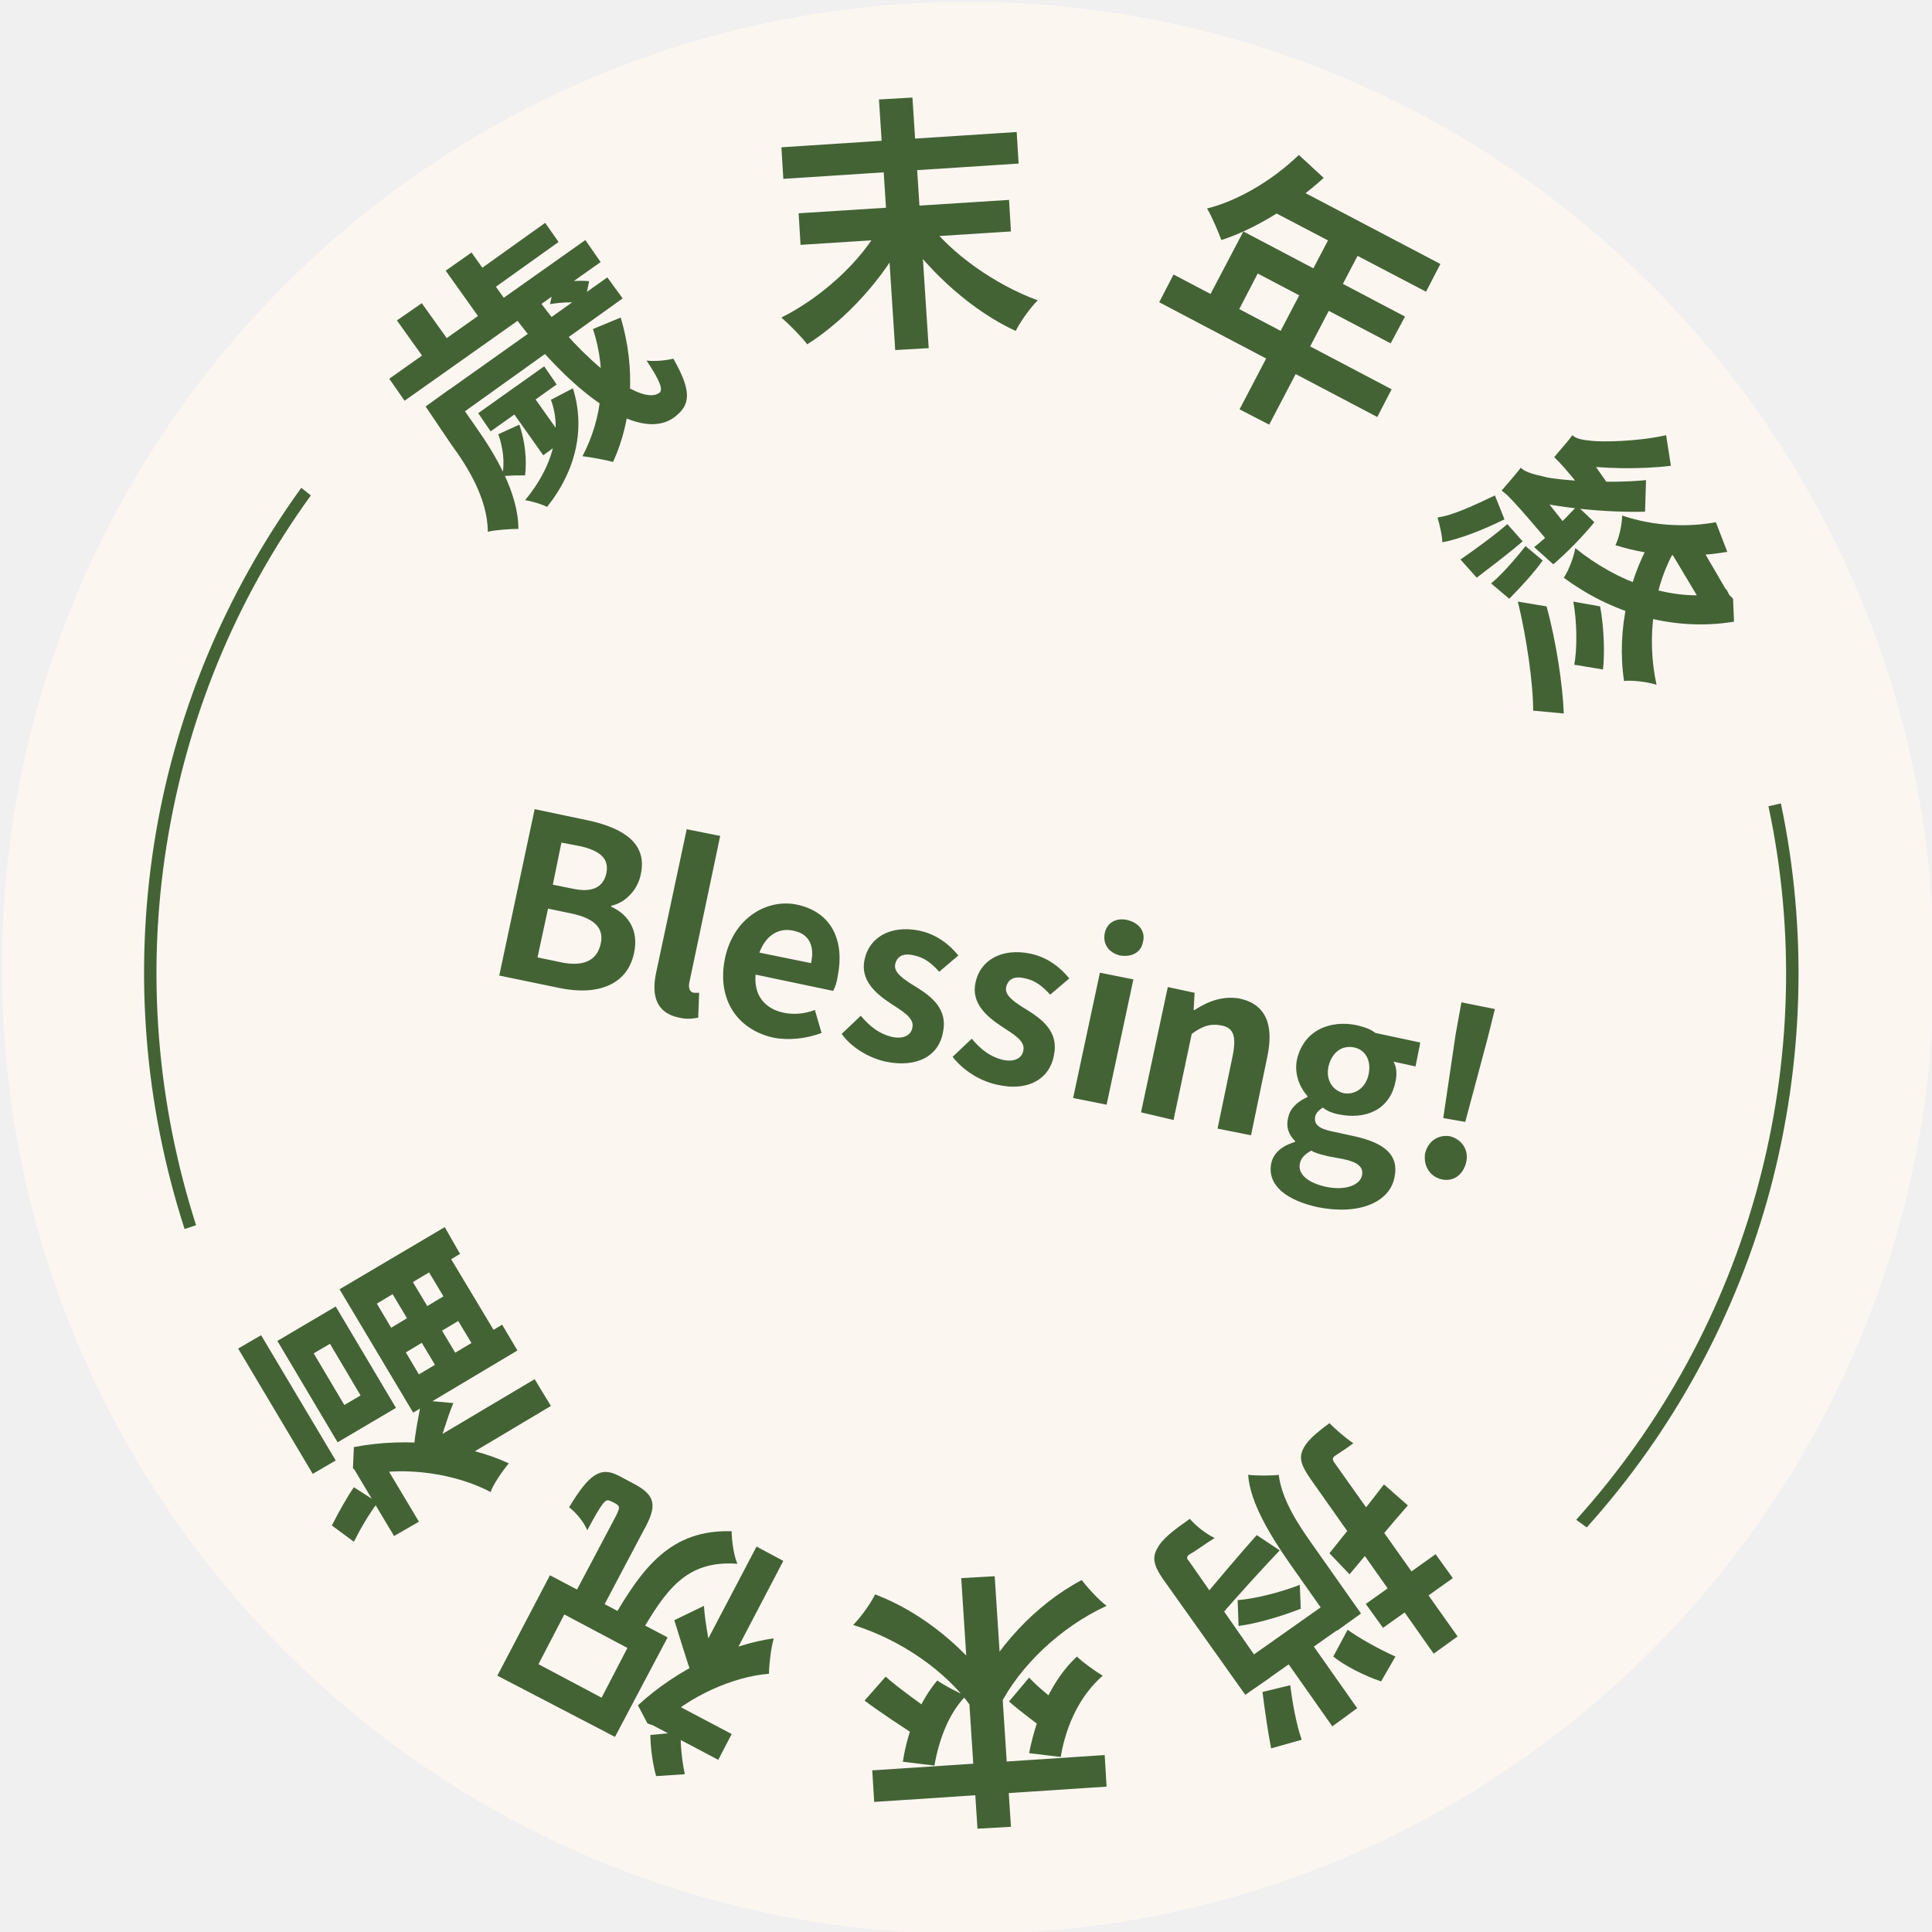
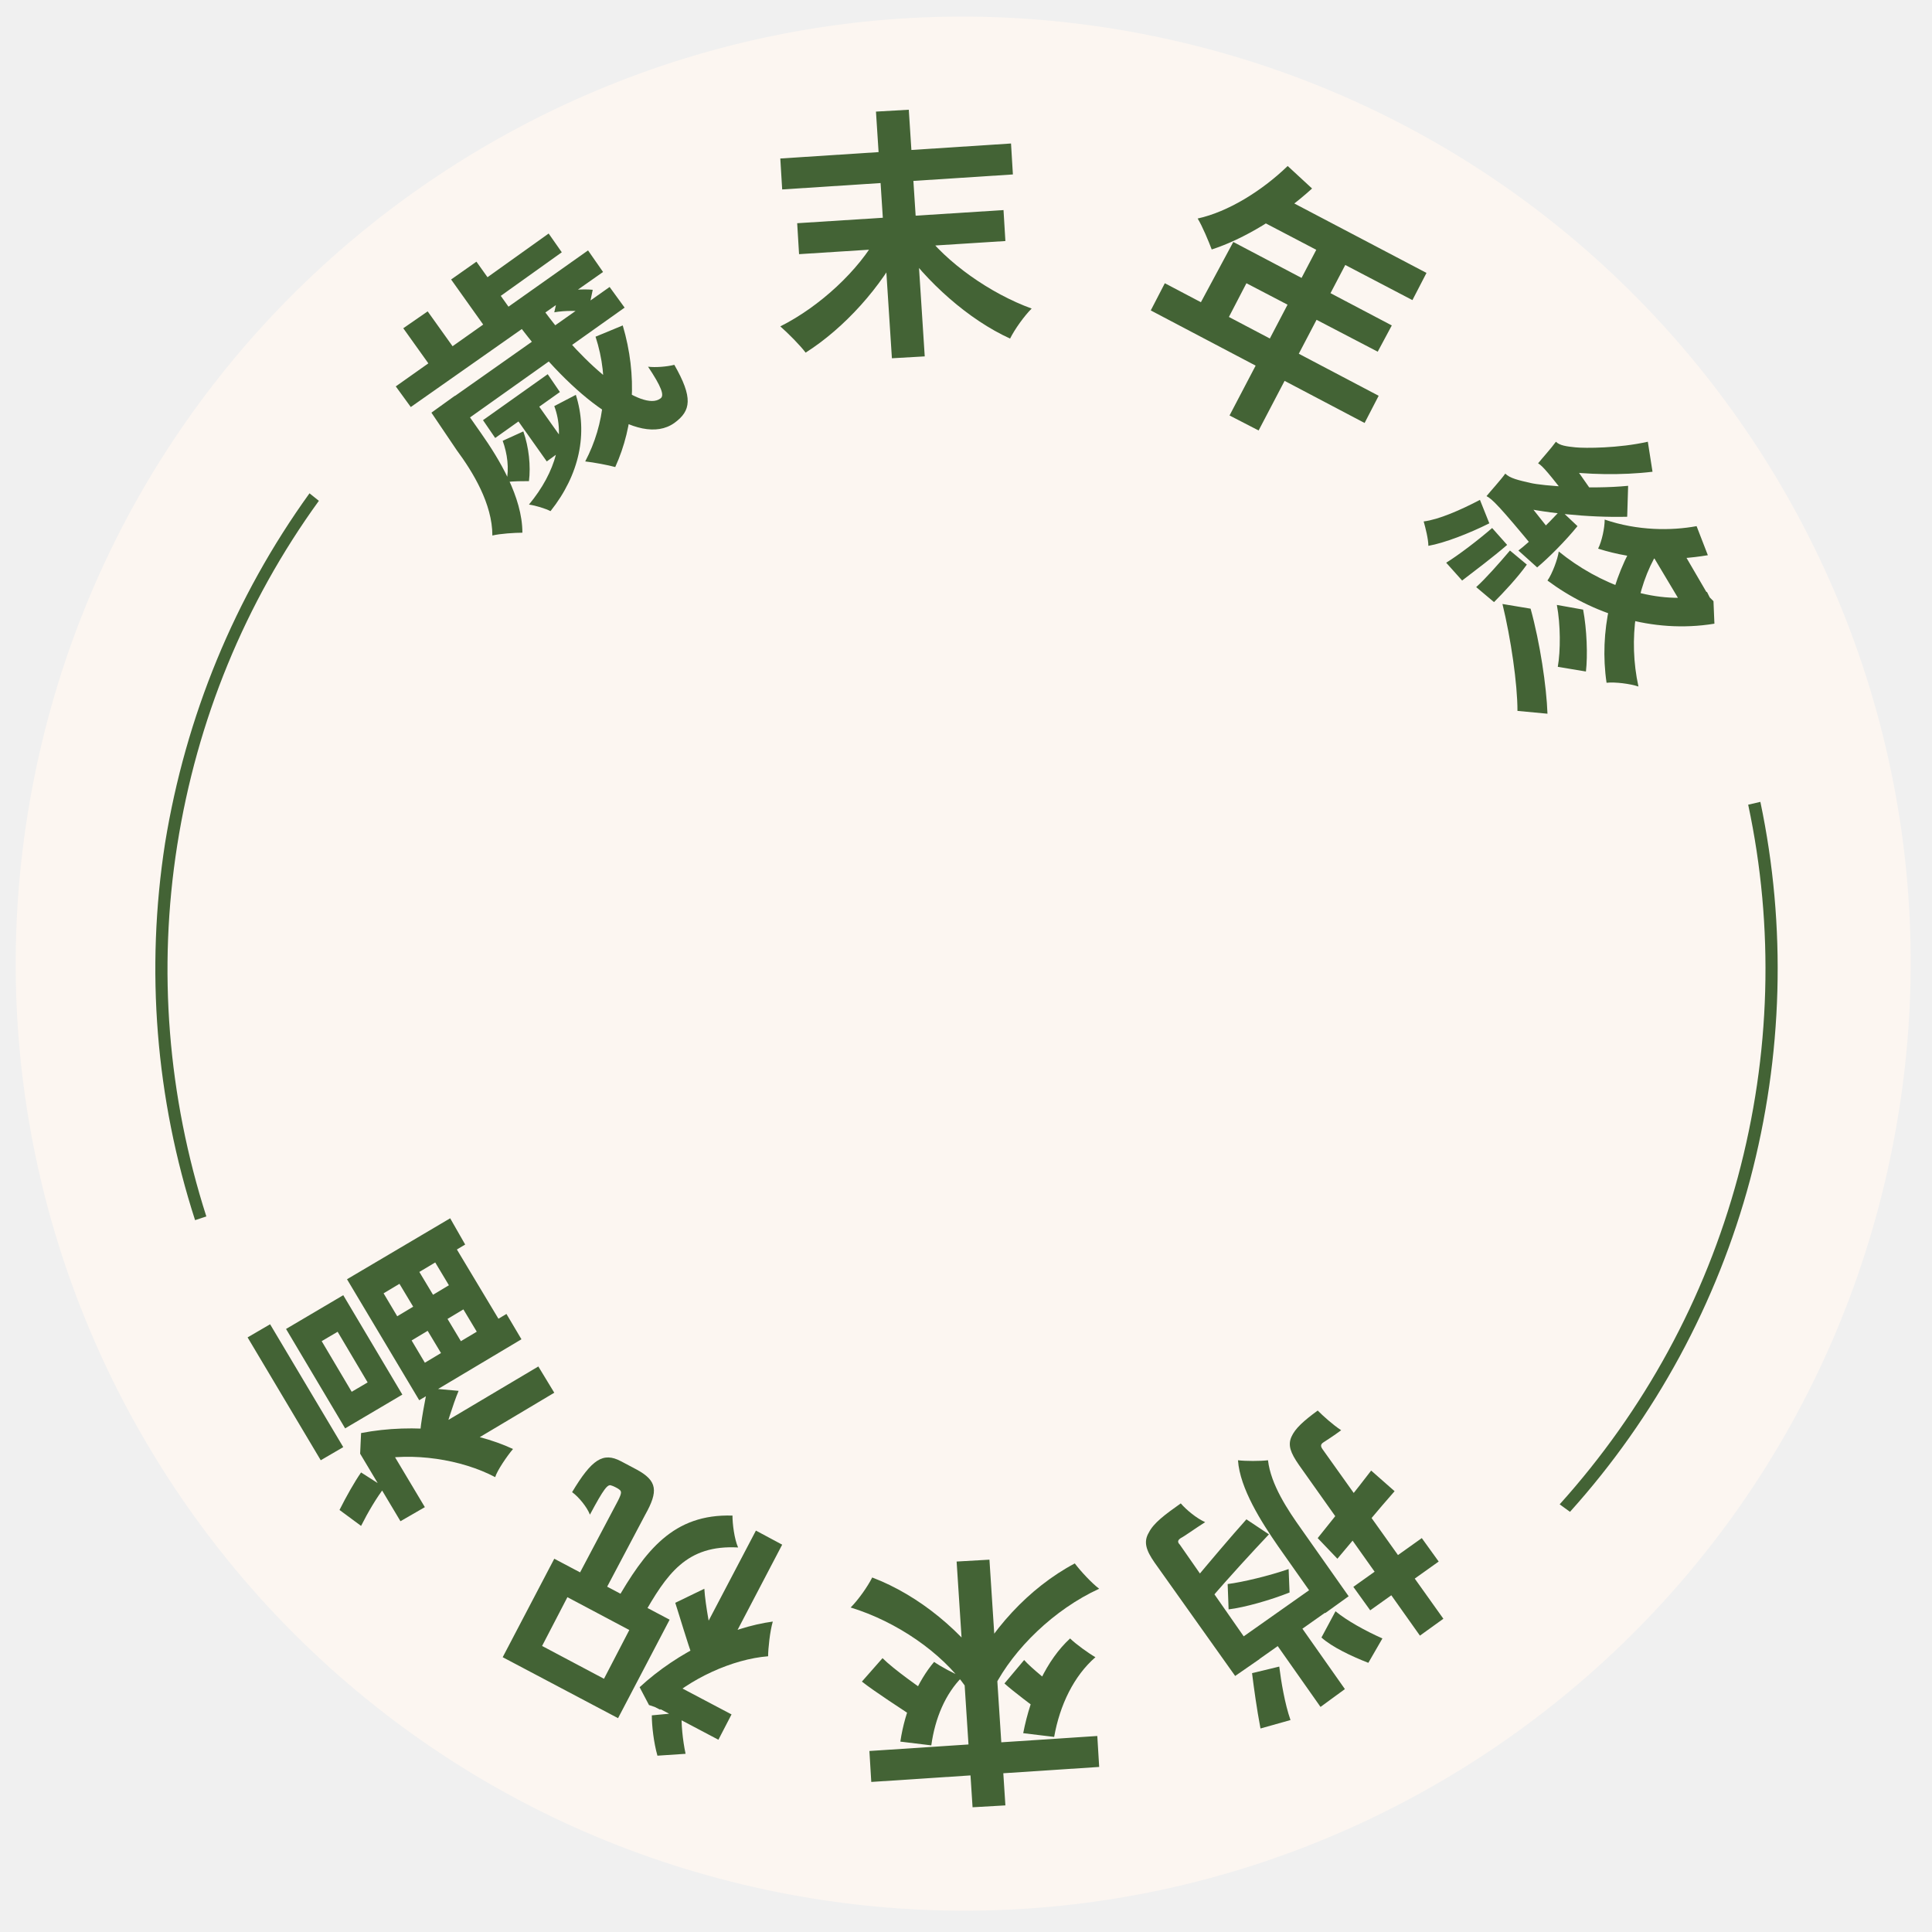
- <svg xmlns="http://www.w3.org/2000/svg" version="1.1" id="圖層_1" x="0px" y="0px" viewBox="0 0 202 202" style="enable-background:new 0 0 202 202;" xml:space="preserve">
+ <svg xmlns="http://www.w3.org/2000/svg" version="1.1" id="圖層_1" x="0px" y="0px" viewBox="0 0 206 206" style="enable-background:new 0 0 206 206;" xml:space="preserve">
  <style type="text/css">
	.st0{fill:#FCF6F1;}
	.st1{fill:#436335;}
	.st2{fill:#FFFFFF;filter:url(#Adobe_OpacityMaskFilter);}
- 	.st3{mask:url(#path-11-inside-1_200_17220_1_);fill:none;stroke:#436335;stroke-width:2;}
+ 	.st3{mask:url(#path-10-inside-1_612_1048_3_);fill:#436335;}
	.st4{fill:#FFFFFF;filter:url(#Adobe_OpacityMaskFilter_1_);}
- 	.st5{mask:url(#path-12-inside-2_200_17220_1_);fill:none;stroke:#436335;stroke-width:2;}
+ 	.st5{mask:url(#path-11-inside-2_612_1048_3_);fill:#436335;}
</style>
-   <circle class="st0" cx="101.2" cy="101.2" r="101" />
-   <path class="st1" d="M53.7,33l2.5-1.8C61,37.9,67,42.4,68.9,41.1c0.5-0.3,0.1-1.3-1.3-3.4c0.8,0.1,2,0,2.8-0.2c2,3.5,1.8,4.9,0,6.2  C66.6,46.3,59.5,40.8,53.7,33z M57.5,31.8l0.5-2.2c1.1-0.2,2.7-0.3,3.6-0.2l-0.5,2.4C60.3,31.5,58.7,31.6,57.5,31.8z M62,34.4  l2.9-1.2c1.6,5.4,1.2,10.7-0.8,15.1c-0.7-0.2-2.3-0.5-3.2-0.6C63,43.7,63.5,39,62,34.4z M52.1,45.4l2.2-1c0.6,1.7,0.8,3.7,0.6,5.3  c-0.6,0-1.7,0-2.4,0.1C52.8,48.4,52.6,46.8,52.1,45.4z M45.9,41.5L63.5,29l1.6,2.2L47.5,43.8L45.9,41.5z M50,43.2l6.9-4.9l1.3,1.9  l-6.9,4.9L50,43.2z M40.7,39.6l20.5-14.5l1.6,2.3L42.3,41.9L40.7,39.6z M49.3,28.8l7.7-5.5l1.4,2l-7.7,5.5L49.3,28.8z M44.5,42.5  l2.5-1.8l2.8,4c1.9,2.7,4.4,6.8,4.4,10.6c-0.8,0-2.4,0.1-3.2,0.3c0-3.4-2.1-6.8-3.8-9.1L44.5,42.5z M46.6,28.3l2.7-1.9l4.2,5.9  l-2.7,1.9L46.6,28.3z M41.5,33.5l2.6-1.8l3.5,4.9L45,38.4L41.5,33.5z M57.6,41.8l2.3-1.2c1.3,4.1,0.4,8.5-2.7,12.4  c-0.6-0.3-1.6-0.6-2.3-0.7C57.8,48.8,58.8,45,57.6,41.8z M53.4,42.8l2.2-1.6l3.4,4.8l-2.2,1.6L53.4,42.8z" />
-   <path class="st1" d="M81.7,15.4l24.6-1.6l0.2,3.3l-24.6,1.6L81.7,15.4z M83.5,22.3l22-1.4l0.2,3.3l-22,1.4L83.5,22.3z M91.9,10.4  l3.5-0.2l1.7,26.2l-3.5,0.2L91.9,10.4z M92.1,23.5l2.7,0.9c-2.3,4.6-6.3,9-10.4,11.6c-0.6-0.8-1.9-2.1-2.7-2.8  C85.9,31.1,90.1,27.3,92.1,23.5z M96.9,23.1c2.5,3.4,7.2,6.7,11.6,8.3c-0.8,0.8-1.8,2.2-2.3,3.2c-4.4-2-8.9-6-11.8-10.2L96.9,23.1z" />
-   <path class="st1" d="M135.8,16.2l2.6,2.4c-3.3,3-7.3,5.4-10.7,6.5c-0.3-0.8-1-2.5-1.5-3.3C129.4,21,133,18.9,135.8,16.2z   M134.8,19.3l15.8,8.3l-1.5,2.9l-17.2-9L134.8,19.3z M130,24.2l16.9,8.9l-1.5,2.8l-13.9-7.3l-2.7,5.2l-3-1.6L130,24.2z M122.7,28.7  l22.8,12l-1.5,2.9l-22.8-12L122.7,28.7z M139.6,23.7l3.1,1.6l-10,19.1l-3.1-1.6L139.6,23.7z" />
-   <path class="st1" d="M164.5,62.9l2.8,0.5c0.4,2.1,0.5,4.9,0.3,6.6l-3-0.5C164.9,67.9,164.9,65.1,164.5,62.9z M158.7,62.9l3,0.5  c1,3.6,1.7,8.3,1.8,11.2l-3.2-0.3C160.3,71.4,159.6,66.6,158.7,62.9z M179.4,54.6l1.2,3.1c-3.6,0.6-7.6,0.6-11.7-0.7  c0.4-0.8,0.7-2.2,0.7-3.1C173.1,55.1,176.7,55.1,179.4,54.6z M177.4,56.4l3.5,6l-2.5,1.5l-4.3-7.2L177.4,56.4z M180.5,61.6l0.3,0.6  l0.4,0.4l0.1,2.4c-6.7,1.1-13.1-1.1-17.8-4.6c0.5-0.7,1.1-2.3,1.2-3.1c4.3,3.5,10.1,5.7,15.3,4.7L180.5,61.6z M175.3,57.2  c-2.4,3.9-3.2,9.4-2.1,14.4c-0.9-0.3-2.5-0.5-3.4-0.4c-0.8-5.4,0.5-11.1,3.4-15.7L175.3,57.2z M164.9,52.9l1.8,1.7  c-1.3,1.6-3.1,3.4-4.3,4.4l-2-1.8C161.6,56.3,163.5,54.4,164.9,52.9z M157.6,54.8l1.6,1.8c-1.5,1.3-3.5,2.8-4.8,3.8l-1.7-1.9  C154,57.6,156.1,56.1,157.6,54.8z M156.3,51.8l1,2.5c-2.2,1.1-4.8,2.1-6.5,2.4c0-0.7-0.3-1.9-0.5-2.6  C151.9,53.9,154.2,52.8,156.3,51.8z M162.5,47.8c0.4-0.5,1.4-1.6,1.9-2.3c0.4,0.4,1.1,0.5,2.1,0.6c1,0.1,4.6,0.1,7.7-0.6l0.5,3.2  c-3.3,0.4-7.1,0.3-9.9-0.1l0,0C164.7,48.6,162.9,47.6,162.5,47.8z M162.5,47.8l1.9-1.2l1.4,0.7l2.8,4c-0.8,0.2-1.8,0.7-2.3,1  C163.6,48.8,162.9,48.2,162.5,47.8z M157,51.3c0.4-0.5,1.5-1.7,2-2.4c0.5,0.5,1.4,0.7,2.7,1c1.3,0.3,6.3,0.7,10.4,0.3l-0.1,3.3  c-4.2,0.1-9-0.4-12.7-1.3l-0.1,0C159.3,52.2,157.5,51,157,51.3z M157,51.3l1.9-1.3l1.4,0.6l4.2,5.3c-0.7,0.3-1.7,0.8-2.3,1.1  C158.3,52.4,157.6,51.7,157,51.3z M159.5,57.1l1.8,1.5c-1,1.4-2.5,3-3.5,4l-1.9-1.6C156.9,60.2,158.4,58.5,159.5,57.1z" />
-   <path class="st1" d="M147.2,157.4c-1.6,1.8-3.9,4.6-6.1,7.2l-2.1-2.2c2-2.5,4.1-5.1,5.7-7.2L147.2,157.4z M151.9,165l-7.3,5.2  l-1.8-2.5l7.3-5.2L151.9,165z M152.4,171.1l-2.5,1.8L137,154.6c-0.9-1.3-1.2-2.1-0.8-3c0.4-0.9,1.3-1.7,2.8-2.8  c0.6,0.6,1.6,1.5,2.5,2.1c-0.8,0.6-1.6,1.1-1.9,1.3s-0.3,0.4-0.1,0.7L152.4,171.1z M136.1,181.9l-3.2,0.9c-0.4-2.1-0.7-4.3-0.9-5.9  l2.9-0.7C135.1,177.8,135.5,180.2,136.1,181.9z M145.9,173.2l-1.5,2.6c-1.8-0.6-3.9-1.7-5-2.6l1.5-2.8  C142,171.2,144.1,172.4,145.9,173.2z M132.8,175.4l-2.6,1.8l-8.6-12.1c-0.9-1.3-1.2-2.2-0.6-3.2c0.5-1,1.7-1.9,3.4-3.1  c0.6,0.7,1.7,1.6,2.6,2c-1.1,0.7-2.2,1.5-2.6,1.7c-0.3,0.2-0.4,0.4-0.1,0.7L132.8,175.4z M141.9,178.6l-2.6,1.9l-5.7-8.1l2.6-1.9  L141.9,178.6z M141,169.6l-9.5,6.7l-1.7-2.4l9.5-6.7L141,169.6z M142.3,168.7l-2.5,1.8l-5-7.1c-1.8-2.6-4.1-6.2-4.3-9.2  c0.8,0.1,2.5,0.1,3.2,0c0.3,2.6,2.1,5.3,3.6,7.4L142.3,168.7z M133.8,162.1c-1.7,1.8-4.2,4.5-6.5,7.2l-1.8-1.9c2-2.4,4.2-5,5.9-6.9  L133.8,162.1z M135.9,165.7l0.1,2.5c-2,0.8-4.8,1.6-6.5,1.8l-0.1-2.7C131,167.2,133.9,166.5,135.9,165.7z" />
-   <path class="st1" d="M115.7,186.8l-24.3,1.6l-0.2-3.3l24.3-1.6L115.7,186.8z M105.7,191l-3.5,0.2l-1.7-26.2l3.5-0.2L105.7,191z   M104.5,178.4l-2.9-0.9c2.4-5.1,6.6-9.7,11.5-12.3c0.6,0.8,1.8,2.1,2.6,2.7C110.9,170.1,106.6,174.2,104.5,178.4z M101.5,178.4  c-2.6-3.7-7.4-7-12.3-8.5c0.8-0.8,1.8-2.2,2.3-3.2c5,1.9,9.7,5.8,12.8,10.4L101.5,178.4z M111.7,178.9l-2,2.3  c-1.3-1-3.2-2.4-4.2-3.3l2.1-2.5C108.5,176.4,110.4,177.9,111.7,178.9z M110.9,183.7l-3.3-0.4c0.8-4.1,2.5-7.8,5-10.1  c0.6,0.6,2,1.6,2.7,2C113,177.2,111.5,180.2,110.9,183.7z M98.4,179.7l-2,2.2c-1.8-1.2-4.6-3-6-4.1l2.2-2.5  C93.8,176.4,96.5,178.3,98.4,179.7z M97.7,184.6l-3.3-0.4c0.5-3.4,1.9-6.5,3.6-8.5c0.7,0.5,2.2,1.3,3,1.6  C99.3,179,98.2,181.7,97.7,184.6z" />
-   <path class="st1" d="M62.7,168.7l-2.9-1.5l4.6-8.7c0.4-0.8,0.4-1,0.1-1.2c-0.1-0.1-0.7-0.4-0.8-0.4c-0.4-0.2-0.8,0.3-2.3,3.1  c-0.3-0.8-1.2-1.9-1.9-2.4c2.1-3.5,3.3-4.3,5.2-3.3c0.4,0.2,1.3,0.7,1.7,0.9c2.2,1.2,2.3,2.3,0.9,4.8L62.7,168.7z M62.9,177.5  l2.7-5.2l-6.6-3.5l-2.7,5.2L62.9,177.5z M64.3,181.6L52,175.2l5.5-10.5l12.3,6.5L64.3,181.6z M66.9,170.9l-2.9-1.5  c3.2-5.6,6.2-9.5,12.5-9.3c0,0.9,0.2,2.5,0.6,3.4C71.7,163.1,69.6,166.3,66.9,170.9z M75.1,184l-7.2-3.8l1.4-2.7l7.2,3.8L75.1,184z   M76.3,173.9l-4.6,1.9l7.4-14.1l2.8,1.5L76.3,173.9z M72.3,175c-0.4-1-1.5-4.7-1.8-5.6l3.1-1.5c0.1,1.7,0.7,4.9,1.1,6.4L72.3,175z   M68.9,180.7l-0.6-0.3l-0.6-0.2l-1-1.9c4.1-3.8,9.7-6.4,14.2-7c-0.3,1-0.5,2.9-0.5,3.7c-3.8,0.3-8.4,2.4-11.3,5.2L68.9,180.7z   M71.6,185.5l-3,0.2c-0.4-1.4-0.6-3.2-0.6-4.3l3.2-0.3C71.1,182.2,71.3,184.1,71.6,185.5z" />
-   <path class="st1" d="M37,161.2l-2.3-1.7c0.7-1.4,1.6-3,2.3-4l2.5,1.6C38.7,158.1,37.7,159.8,37,161.2z M41.6,141.9l-1.5-2.6l8-4.8  l1.5,2.6L41.6,141.9z M36,146.9l1.7-1l-3.2-5.4l-1.7,1L36,146.9z M35.3,150.8L29,140.2l6.1-3.6l6.3,10.6L35.3,150.8z M43.2,147.7  l-7.7-12.9l11-6.5l1.6,2.8l-8.7,5.2l4.4,7.4l8.7-5.2l1.6,2.7L43.2,147.7z M46.2,143.9l-6-10l2.1-1.3l6,10L46.2,143.9z M50,141.6  l-6-10l2.3-1.4l6,10L50,141.6z M32.7,154.1l-7.8-13.1l2.4-1.4l7.8,13.1L32.7,154.1z M41.2,160.6l-4.3-7.2l2.6-1.5l4.3,7.2  L41.2,160.6z M43.3,151.3c0-0.9,0.6-4.1,0.8-4.9l3.3,0.3c-0.6,1.4-1.4,4.1-1.8,5.4L43.3,151.3z M37.6,154.5l-0.3-0.6l-0.4-0.4  l0.1-2.2c5.7-1.1,11.9-0.3,16.2,1.7c-0.6,0.7-1.7,2.3-1.9,3c-3.6-1.9-8.8-2.7-13-1.8L37.6,154.5z M47.7,152.9l-5.1-0.8l13.3-7.9  l1.7,2.8L47.7,152.9z" />
-   <path class="st1" d="M52.2,102l3.7-17.4l5.7,1.2c3.6,0.8,6.1,2.4,5.4,5.6c-0.3,1.6-1.6,3-3.1,3.3l0,0.1c1.8,0.8,2.9,2.5,2.4,4.8  c-0.7,3.5-4,4.5-7.8,3.7L52.2,102z M57.8,92.5l2,0.4c2.2,0.5,3.3-0.2,3.6-1.6c0.3-1.5-0.6-2.3-2.6-2.8l-2.1-0.4L57.8,92.5z   M56.2,100.1l2.4,0.5c2.3,0.5,3.8-0.1,4.2-1.9c0.4-1.7-0.7-2.7-3.1-3.2l-2.4-0.5L56.2,100.1z M71,106.4c-2.4-0.5-2.9-2.3-2.4-4.7  l3.2-15l3.5,0.7l-3.2,15.2c-0.2,0.8,0.1,1.2,0.5,1.2c0.1,0,0.2,0,0.5,0l-0.1,2.6C72.4,106.5,71.9,106.6,71,106.4z M80.9,108.5  c-3.7-0.8-6-3.9-5.1-8.3c0.9-4.3,4.5-6.3,7.6-5.6c3.6,0.8,4.9,3.8,4.2,7.4c-0.1,0.7-0.3,1.3-0.5,1.6l-8.1-1.7c-0.2,2.2,1,3.6,3,4  c1.1,0.2,2.1,0.1,3.2-0.3l0.7,2.4C84.3,108.6,82.5,108.8,80.9,108.5z M79.4,99.6l5.4,1.1c0.4-1.8-0.2-3.1-1.9-3.4  C81.5,97,80.1,97.7,79.4,99.6z M92.6,111c-1.8-0.4-3.6-1.5-4.6-2.9l2-1.9c1,1.2,2,1.9,3.2,2.2c1.3,0.3,2.1-0.2,2.2-1  c0.2-1-1.1-1.7-2.3-2.5c-1.5-1-3.2-2.4-2.7-4.6c0.5-2.3,2.7-3.6,5.7-3c1.9,0.4,3.2,1.5,4.1,2.6l-2,1.7c-0.8-0.9-1.6-1.5-2.6-1.7  c-1.2-0.3-1.8,0.1-2,0.9c-0.2,0.9,0.9,1.6,2.2,2.4c1.6,1,3.3,2.3,2.8,4.7C98.2,110.3,96,111.7,92.6,111z M104.2,113.4  c-1.8-0.4-3.5-1.5-4.6-2.9l2-1.9c1,1.2,2,1.9,3.2,2.2c1.3,0.3,2.1-0.2,2.2-1c0.2-1-1.1-1.7-2.3-2.5c-1.5-1-3.2-2.4-2.7-4.6  c0.5-2.3,2.7-3.6,5.7-3c1.9,0.4,3.2,1.5,4.1,2.6l-2,1.7c-0.8-0.9-1.6-1.5-2.6-1.7c-1.2-0.3-1.8,0.1-2,0.9c-0.2,0.9,0.9,1.6,2.2,2.4  c1.6,1,3.3,2.3,2.8,4.7C109.8,112.7,107.6,114.2,104.2,113.4z M112.2,114.8l2.8-13.1l3.5,0.7l-2.8,13.1L112.2,114.8z M117.1,99.9  c-1.2-0.3-1.8-1.2-1.6-2.3c0.2-1.1,1.2-1.7,2.4-1.4c1.2,0.3,1.9,1.2,1.6,2.3C119.3,99.6,118.3,100.1,117.1,99.9z M119.3,116.3  l2.8-13.1l2.8,0.6l-0.1,1.8l0.1,0c1.4-0.9,2.9-1.5,4.7-1.2c2.8,0.6,3.6,2.8,2.9,6.1l-1.7,8.2l-3.5-0.7l1.6-7.7  c0.4-2.1,0-2.9-1.3-3.1c-1.1-0.2-1.9,0.1-3,0.9l-1.9,9L119.3,116.3z M137.7,126.2c-3.1-0.7-5.2-2.2-4.8-4.5c0.2-1.1,1.1-1.9,2.5-2.3  l0-0.1c-0.6-0.6-1-1.4-0.7-2.5c0.2-1,1.1-1.7,2-2.1l0-0.1c-0.8-0.9-1.4-2.3-1.1-3.8c0.7-3.1,3.5-4.2,6.3-3.6  c0.8,0.2,1.4,0.4,1.9,0.8l4.7,1l-0.5,2.5l-2.3-0.5c0.3,0.5,0.4,1.3,0.2,2.1c-0.6,3-3.2,4-6,3.4c-0.5-0.1-1.1-0.3-1.6-0.7  c-0.4,0.3-0.7,0.5-0.8,1c-0.1,0.7,0.3,1.2,1.8,1.5l2.3,0.5c3.2,0.7,4.7,2,4.2,4.3C145.3,125.7,142.1,127.1,137.7,126.2z   M140.5,114.3c1.1,0.2,2.3-0.5,2.6-2c0.3-1.5-0.4-2.6-1.6-2.8c-1.1-0.2-2.2,0.4-2.6,2C138.6,112.9,139.3,114,140.5,114.3z   M138.7,124.1c2,0.4,3.5-0.2,3.7-1.2c0.2-0.9-0.5-1.4-1.9-1.7l-1.6-0.3c-0.8-0.2-1.3-0.3-1.8-0.6c-0.7,0.4-1.1,0.8-1.2,1.4  C135.7,122.8,136.8,123.7,138.7,124.1z M150.9,116.9l1.3-8.8l0.6-3.3l3.5,0.7l-0.8,3.2l-2.3,8.6L150.9,116.9z M150.7,123.3  c-1.2-0.3-1.9-1.4-1.7-2.7c0.3-1.3,1.4-2,2.6-1.8c1.2,0.3,2,1.4,1.7,2.7S152,123.6,150.7,123.3z" />
+   <path class="st0" d="M201.5,123.7c-11.6,54.6-65.2,89.4-119.8,77.8C27.2,189.9-7.7,136.3,3.9,81.7C15.5,27.2,69.2-7.6,123.7,4  C178.3,15.6,213.1,69.2,201.5,123.7z" />
+   <path class="st1" d="M55.2,34.5l2.5-1.8c4.8,6.7,10.8,11.2,12.7,9.8c0.5-0.3,0.1-1.3-1.3-3.4c0.8,0.1,2,0,2.8-0.2  c2,3.5,1.8,4.9,0,6.2C68.1,47.8,61,42.3,55.2,34.5z M59.1,33.3l0.5-2.2c1.1-0.2,2.7-0.3,3.6-0.2l-0.5,2.4  C61.8,33.1,60.2,33.1,59.1,33.3z M63.5,35.9l2.9-1.2c1.6,5.4,1.2,10.7-0.8,15.1c-0.7-0.2-2.3-0.5-3.2-0.6  C64.5,45.2,65,40.5,63.5,35.9z M53.6,47l2.2-1c0.6,1.7,0.8,3.7,0.6,5.3c-0.6,0-1.7,0-2.4,0.1C54.3,49.9,54.1,48.4,53.6,47z M47.4,43  L65,30.6l1.6,2.2L49,45.3L47.4,43z M51.5,44.8l6.9-4.9l1.3,1.9l-6.9,4.9L51.5,44.8z M42.2,41.2l20.5-14.5l1.6,2.3L43.8,43.4  L42.2,41.2z M50.8,30.4l7.7-5.5l1.4,2l-7.7,5.5L50.8,30.4z M46,44l2.5-1.8l2.8,4c1.9,2.7,4.4,6.8,4.4,10.6c-0.8,0-2.4,0.1-3.2,0.3  c0-3.4-2.1-6.8-3.8-9.1L46,44z M48.1,29.8l2.7-1.9l4.2,5.9l-2.7,1.9L48.1,29.8z M43,35l2.6-1.8l3.5,4.9l-2.6,1.8L43,35z M59.1,43.3  l2.3-1.2c1.3,4.1,0.4,8.5-2.7,12.4c-0.6-0.3-1.6-0.6-2.3-0.7C59.3,50.3,60.3,46.5,59.1,43.3z M54.9,44.4l2.2-1.6l3.4,4.8l-2.2,1.6  L54.9,44.4z" />
+   <path class="st1" d="M83.2,16.9l24.6-1.6l0.2,3.3l-24.6,1.6L83.2,16.9z M85,23.8l22-1.4l0.2,3.3l-22,1.4L85,23.8z M93.4,11.9  l3.5-0.2L98.6,38l-3.5,0.2L93.4,11.9z M93.6,25.1l2.7,0.9c-2.3,4.6-6.3,9-10.4,11.6c-0.6-0.8-1.9-2.1-2.7-2.8  C87.4,32.7,91.6,28.8,93.6,25.1z M98.4,24.6c2.5,3.4,7.2,6.7,11.6,8.3c-0.8,0.8-1.8,2.2-2.3,3.2c-4.4-2-8.9-6-11.8-10.2L98.4,24.6z" />
+   <path class="st1" d="M137.3,17.7l2.6,2.4c-3.3,3-7.3,5.4-10.7,6.5c-0.3-0.8-1-2.5-1.5-3.3C130.9,22.6,134.5,20.4,137.3,17.7z   M136.3,20.8l15.8,8.3l-1.5,2.9l-17.2-9L136.3,20.8z M131.5,25.8l16.9,8.9l-1.5,2.8l-14-7.3l-2.7,5.2l-3-1.6L131.5,25.8z   M124.2,30.2l22.8,12l-1.5,2.9l-22.8-12L124.2,30.2z M141.1,25.2l3.1,1.6l-10,19.1l-3.1-1.6L141.1,25.2z" />
+   <path class="st1" d="M166,64.5l2.8,0.5c0.4,2.1,0.5,4.9,0.3,6.6l-3-0.5C166.4,69.4,166.4,66.6,166,64.5z M160.2,64.4l3,0.5  c1,3.6,1.7,8.3,1.8,11.2l-3.2-0.3C161.8,72.9,161.1,68.1,160.2,64.4z M180.9,56.1l1.2,3.1c-3.6,0.6-7.6,0.6-11.7-0.7  c0.4-0.8,0.7-2.2,0.7-3.1C174.6,56.6,178.2,56.6,180.9,56.1z M178.9,57.9l3.5,6l-2.5,1.5l-4.3-7.2L178.9,57.9z M182,63.1l0.3,0.6  l0.4,0.4l0.1,2.4c-6.7,1.1-13.1-1.1-17.8-4.6c0.5-0.7,1.1-2.3,1.2-3.1c4.3,3.5,10.1,5.7,15.3,4.7L182,63.1z M176.8,58.8  c-2.4,3.9-3.2,9.4-2.1,14.4c-0.9-0.3-2.5-0.5-3.4-0.4c-0.8-5.4,0.5-11.1,3.4-15.7L176.8,58.8z M166.4,54.4l1.8,1.7  c-1.3,1.6-3.1,3.4-4.3,4.4l-2-1.8C163.1,57.8,165,55.9,166.4,54.4z M159.1,56.3l1.6,1.8c-1.5,1.3-3.5,2.8-4.8,3.8l-1.7-1.9  C155.5,59.2,157.6,57.6,159.1,56.3z M157.8,53.3l1,2.5c-2.2,1.1-4.8,2.1-6.5,2.4c0-0.7-0.3-1.9-0.5-2.6  C153.4,55.4,155.7,54.4,157.8,53.3z M164,49.4c0.4-0.5,1.4-1.6,1.9-2.3c0.4,0.4,1.1,0.5,2.1,0.6c1,0.1,4.6,0.1,7.7-0.6l0.5,3.2  c-3.3,0.4-7.1,0.3-9.9-0.1l0,0C166.2,50.1,164.4,49.1,164,49.4z M164,49.4l1.9-1.2l1.4,0.7l2.8,4c-0.8,0.2-1.8,0.7-2.3,1  C165.1,50.4,164.5,49.7,164,49.4z M158.5,52.9c0.4-0.5,1.5-1.7,2-2.4c0.5,0.5,1.4,0.7,2.7,1c1.3,0.3,6.3,0.7,10.4,0.3l-0.1,3.3  c-4.2,0.1-9-0.4-12.7-1.3l-0.1,0C160.8,53.7,159,52.6,158.5,52.9z M158.5,52.9l1.9-1.3l1.4,0.6l4.2,5.3c-0.7,0.3-1.7,0.8-2.3,1.1  C159.9,54,159.1,53.2,158.5,52.9z M161,58.7l1.8,1.5c-1,1.4-2.5,3-3.5,4l-1.9-1.6C158.4,61.7,159.9,60,161,58.7z" />
+   <path class="st1" d="M148.7,159c-1.6,1.8-3.9,4.6-6.1,7.2l-2.1-2.2c2-2.5,4.1-5.1,5.7-7.2L148.7,159z M153.4,166.5l-7.3,5.2  l-1.8-2.5l7.3-5.2L153.4,166.5z M153.9,172.6l-2.5,1.8l-12.9-18.2c-0.9-1.3-1.2-2.1-0.8-3c0.4-0.9,1.3-1.7,2.8-2.8  c0.6,0.6,1.6,1.5,2.5,2.1c-0.8,0.6-1.6,1.1-1.9,1.3c-0.3,0.2-0.3,0.4-0.1,0.7L153.9,172.6z M137.6,183.4l-3.2,0.9  c-0.4-2.1-0.7-4.3-0.9-5.9l2.9-0.7C136.6,179.3,137,181.7,137.6,183.4z M147.4,174.7l-1.5,2.6c-1.8-0.7-3.9-1.7-5-2.7l1.5-2.8  C143.6,172.8,145.6,173.9,147.4,174.7z M134.3,176.9l-2.6,1.8l-8.6-12.1c-0.9-1.3-1.2-2.2-0.6-3.2c0.5-1,1.7-1.9,3.4-3.1  c0.6,0.7,1.7,1.6,2.6,2c-1.1,0.7-2.2,1.5-2.6,1.7c-0.3,0.2-0.4,0.4-0.1,0.7L134.3,176.9z M143.4,180.1l-2.6,1.9l-5.7-8.1l2.6-1.9  L143.4,180.1z M142.5,171.1l-9.5,6.7l-1.7-2.4l9.5-6.7L142.5,171.1z M143.8,170.2l-2.5,1.8l-5-7.1c-1.8-2.6-4.1-6.2-4.3-9.2  c0.8,0.1,2.4,0.1,3.2,0c0.3,2.6,2.1,5.3,3.6,7.4L143.8,170.2z M135.3,163.6c-1.7,1.8-4.2,4.5-6.5,7.2l-1.8-1.9c2-2.4,4.2-5,5.9-6.9  L135.3,163.6z M137.4,167.3l0.1,2.5c-2,0.8-4.8,1.6-6.5,1.8l-0.1-2.7C132.5,168.7,135.4,168,137.4,167.3z" />
+   <path class="st1" d="M117.2,188.4L92.9,190l-0.2-3.3l24.3-1.6L117.2,188.4z M107.2,192.5l-3.5,0.2l-1.7-26.2l3.5-0.2L107.2,192.5z   M106,179.9l-2.9-0.9c2.4-5.1,6.6-9.7,11.5-12.3c0.6,0.8,1.8,2.1,2.6,2.7C112.4,171.6,108.1,175.8,106,179.9z M103,179.9  c-2.6-3.7-7.4-7-12.3-8.5c0.8-0.8,1.8-2.2,2.3-3.2c5,1.9,9.7,5.8,12.8,10.4L103,179.9z M113.3,180.5l-2,2.3c-1.3-1-3.2-2.4-4.2-3.3  l2.1-2.5C110,177.9,111.9,179.4,113.3,180.5z M112.4,185.2l-3.3-0.4c0.8-4.1,2.5-7.8,5-10.1c0.6,0.6,2,1.6,2.7,2  C114.5,178.7,113,181.8,112.4,185.2z M99.9,181.2l-2,2.2c-1.8-1.2-4.6-3-6-4.1l2.2-2.5C95.3,178,98,179.9,99.9,181.2z M99.3,186.1  l-3.3-0.4c0.5-3.4,1.9-6.5,3.6-8.5c0.7,0.5,2.2,1.3,3,1.6C100.8,180.6,99.7,183.2,99.3,186.1z" />
+   <path class="st1" d="M64.2,170.2l-2.9-1.5l4.6-8.7c0.4-0.8,0.4-1,0.1-1.2c-0.1-0.1-0.7-0.4-0.8-0.4c-0.4-0.2-0.8,0.3-2.3,3.1  c-0.3-0.8-1.2-1.9-1.9-2.4c2.1-3.5,3.3-4.3,5.2-3.3c0.4,0.2,1.3,0.7,1.7,0.9c2.2,1.2,2.3,2.3,0.9,4.8L64.2,170.2z M64.4,179l2.7-5.2  l-6.6-3.5l-2.7,5.2L64.4,179z M65.9,183.2l-12.3-6.5l5.5-10.5l12.3,6.5L65.9,183.2z M68.5,172.4l-2.9-1.5c3.2-5.6,6.2-9.5,12.5-9.3  c0,0.9,0.2,2.5,0.6,3.4C73.2,164.7,71.1,167.8,68.5,172.4z M76.6,185.5l-7.2-3.8l1.4-2.7l7.2,3.8L76.6,185.5z M77.8,175.4l-4.6,1.9  l7.4-14.1l2.8,1.5L77.8,175.4z M73.8,176.5c-0.4-1-1.5-4.7-1.8-5.6l3.1-1.5c0.1,1.7,0.7,4.9,1.1,6.4L73.8,176.5z M70.4,182.3  l-0.6-0.3l-0.6-0.2l-1-1.9c4.1-3.8,9.7-6.4,14.2-7c-0.3,1-0.5,2.9-0.5,3.7c-3.8,0.3-8.4,2.4-11.3,5.2L70.4,182.3z M73.1,187l-3,0.2  c-0.4-1.4-0.6-3.2-0.6-4.3l3.2-0.3C72.6,183.7,72.8,185.6,73.1,187z" />
+   <path class="st1" d="M38.5,162.7l-2.3-1.7c0.7-1.4,1.6-3,2.3-4l2.5,1.6C40.2,159.6,39.2,161.3,38.5,162.7z M43.1,143.4l-1.5-2.6  l8-4.8l1.5,2.6L43.1,143.4z M37.5,148.4l1.7-1L36,142l-1.7,1L37.5,148.4z M36.8,152.3l-6.3-10.6l6.1-3.6l6.3,10.6L36.8,152.3z   M44.7,149.3L37,136.4l11-6.5l1.6,2.8l-8.7,5.2l4.4,7.4l8.7-5.2l1.6,2.7L44.7,149.3z M47.7,145.4l-6-10l2.1-1.3l6,10L47.7,145.4z   M51.5,143.1l-6-10l2.3-1.4l6,10L51.5,143.1z M34.2,155.7l-7.8-13.1l2.4-1.4l7.8,13.1L34.2,155.7z M42.7,162.2l-4.3-7.2l2.6-1.5  l4.3,7.2L42.7,162.2z M44.8,152.9c0-0.9,0.6-4.1,0.8-4.9l3.3,0.3c-0.6,1.4-1.4,4.1-1.8,5.4L44.8,152.9z M39.1,156l-0.3-0.6l-0.4-0.4  l0.1-2.2c5.7-1.1,11.9-0.3,16.2,1.7c-0.6,0.7-1.7,2.3-1.9,3c-3.6-1.9-8.8-2.7-13-1.8L39.1,156z M49.2,154.4l-5.1-0.8l13.3-7.9  l1.7,2.8L49.2,154.4z" />
  <defs>
-     <filter id="Adobe_OpacityMaskFilter" filterUnits="userSpaceOnUse" x="14.1" y="49.7" width="19.8" height="80.1">
+     <filter id="Adobe_OpacityMaskFilter" filterUnits="userSpaceOnUse" x="15.6" y="51.3" width="19.8" height="80.1">
      <feColorMatrix type="matrix" values="1 0 0 0 0  0 1 0 0 0  0 0 1 0 0  0 0 0 1 0" />
    </filter>
  </defs>
-   <mask maskUnits="userSpaceOnUse" x="14.1" y="49.7" width="19.8" height="80.1" id="path-11-inside-1_200_17220_1_">
-     <path class="st2" d="M19.3,128.5c-4.2-13-5.3-26.7-3.2-40.2c2.1-13.5,7.4-26.2,15.4-37.3l1,0.8c-7.9,10.9-13,23.4-15.1,36.7   c-2.1,13.3-1,26.8,3.1,39.6L19.3,128.5z" />
+   <mask maskUnits="userSpaceOnUse" x="15.6" y="51.3" width="19.8" height="80.1" id="path-10-inside-1_612_1048_3_">
+     <path class="st2" d="M20.8,130.1c-4.2-13-5.3-26.7-3.2-40.2C19.8,76.4,25,63.7,33,52.6l1,0.8c-7.9,10.9-13,23.4-15.1,36.7   c-2.1,13.3-1,26.8,3.1,39.6L20.8,130.1z" />
  </mask>
-   <path class="st3" d="M19.3,128.5c-4.2-13-5.3-26.7-3.2-40.2c2.1-13.5,7.4-26.2,15.4-37.3l1,0.8c-7.9,10.9-13,23.4-15.1,36.7  c-2.1,13.3-1,26.8,3.1,39.6L19.3,128.5z" />
+   <path class="st3" d="M20.2,131.3l-0.3-1c-4.2-13-5.4-27.1-3.2-40.6c2.1-13.5,7.5-26.6,15.5-37.7l0.6-0.8l2.7,1.9L34.9,54  c-7.7,10.7-12.9,23.2-15,36.3c-2.1,13-1,26.6,3.1,39.1l0.3,1L20.2,131.3z" />
  <defs>
-     <filter id="Adobe_OpacityMaskFilter_1_" filterUnits="userSpaceOnUse" x="163.5" y="82.8" width="25.6" height="78.3">
+     <filter id="Adobe_OpacityMaskFilter_1_" filterUnits="userSpaceOnUse" x="165" y="84.4" width="25.6" height="78.3">
      <feColorMatrix type="matrix" values="1 0 0 0 0  0 1 0 0 0  0 0 1 0 0  0 0 0 1 0" />
    </filter>
  </defs>
-   <mask maskUnits="userSpaceOnUse" x="163.5" y="82.8" width="25.6" height="78.3" id="path-12-inside-2_200_17220_1_">
-     <path class="st4" d="M165.9,159.7c9.1-10.1,15.7-22.3,19.2-35.4c3.5-13.2,3.9-27,1.1-40.3l-1.3,0.3c2.8,13.1,2.4,26.7-1.1,39.7   c-3.5,13-10,24.9-19,34.9L165.9,159.7z" />
+   <mask maskUnits="userSpaceOnUse" x="165" y="84.4" width="25.6" height="78.3" id="path-11-inside-2_612_1048_3_">
+     <path class="st4" d="M167.4,161.2c9.1-10.1,15.7-22.3,19.2-35.4c3.5-13.2,3.9-27,1.1-40.3l-1.3,0.3c2.8,13.1,2.4,26.7-1.1,39.7   c-3.5,13-10,24.9-19,34.9L167.4,161.2z" />
  </mask>
-   <path class="st5" d="M165.9,159.7c9.1-10.1,15.7-22.3,19.2-35.4c3.5-13.2,3.9-27,1.1-40.3l-1.3,0.3c2.8,13.1,2.4,26.7-1.1,39.7  c-3.5,13-10,24.9-19,34.9L165.9,159.7z" />
+   <path class="st5" d="M167.5,162.6l-2.4-2.2l0.7-0.7c8.8-9.8,15.3-21.7,18.7-34.5c3.4-12.7,3.8-26.3,1.1-39.2l-0.2-1l3.2-0.7l0.2,1  c2.8,13.4,2.4,27.5-1.1,40.7c-3.6,13.2-10.3,25.6-19.5,35.8L167.5,162.6z" />
</svg>
